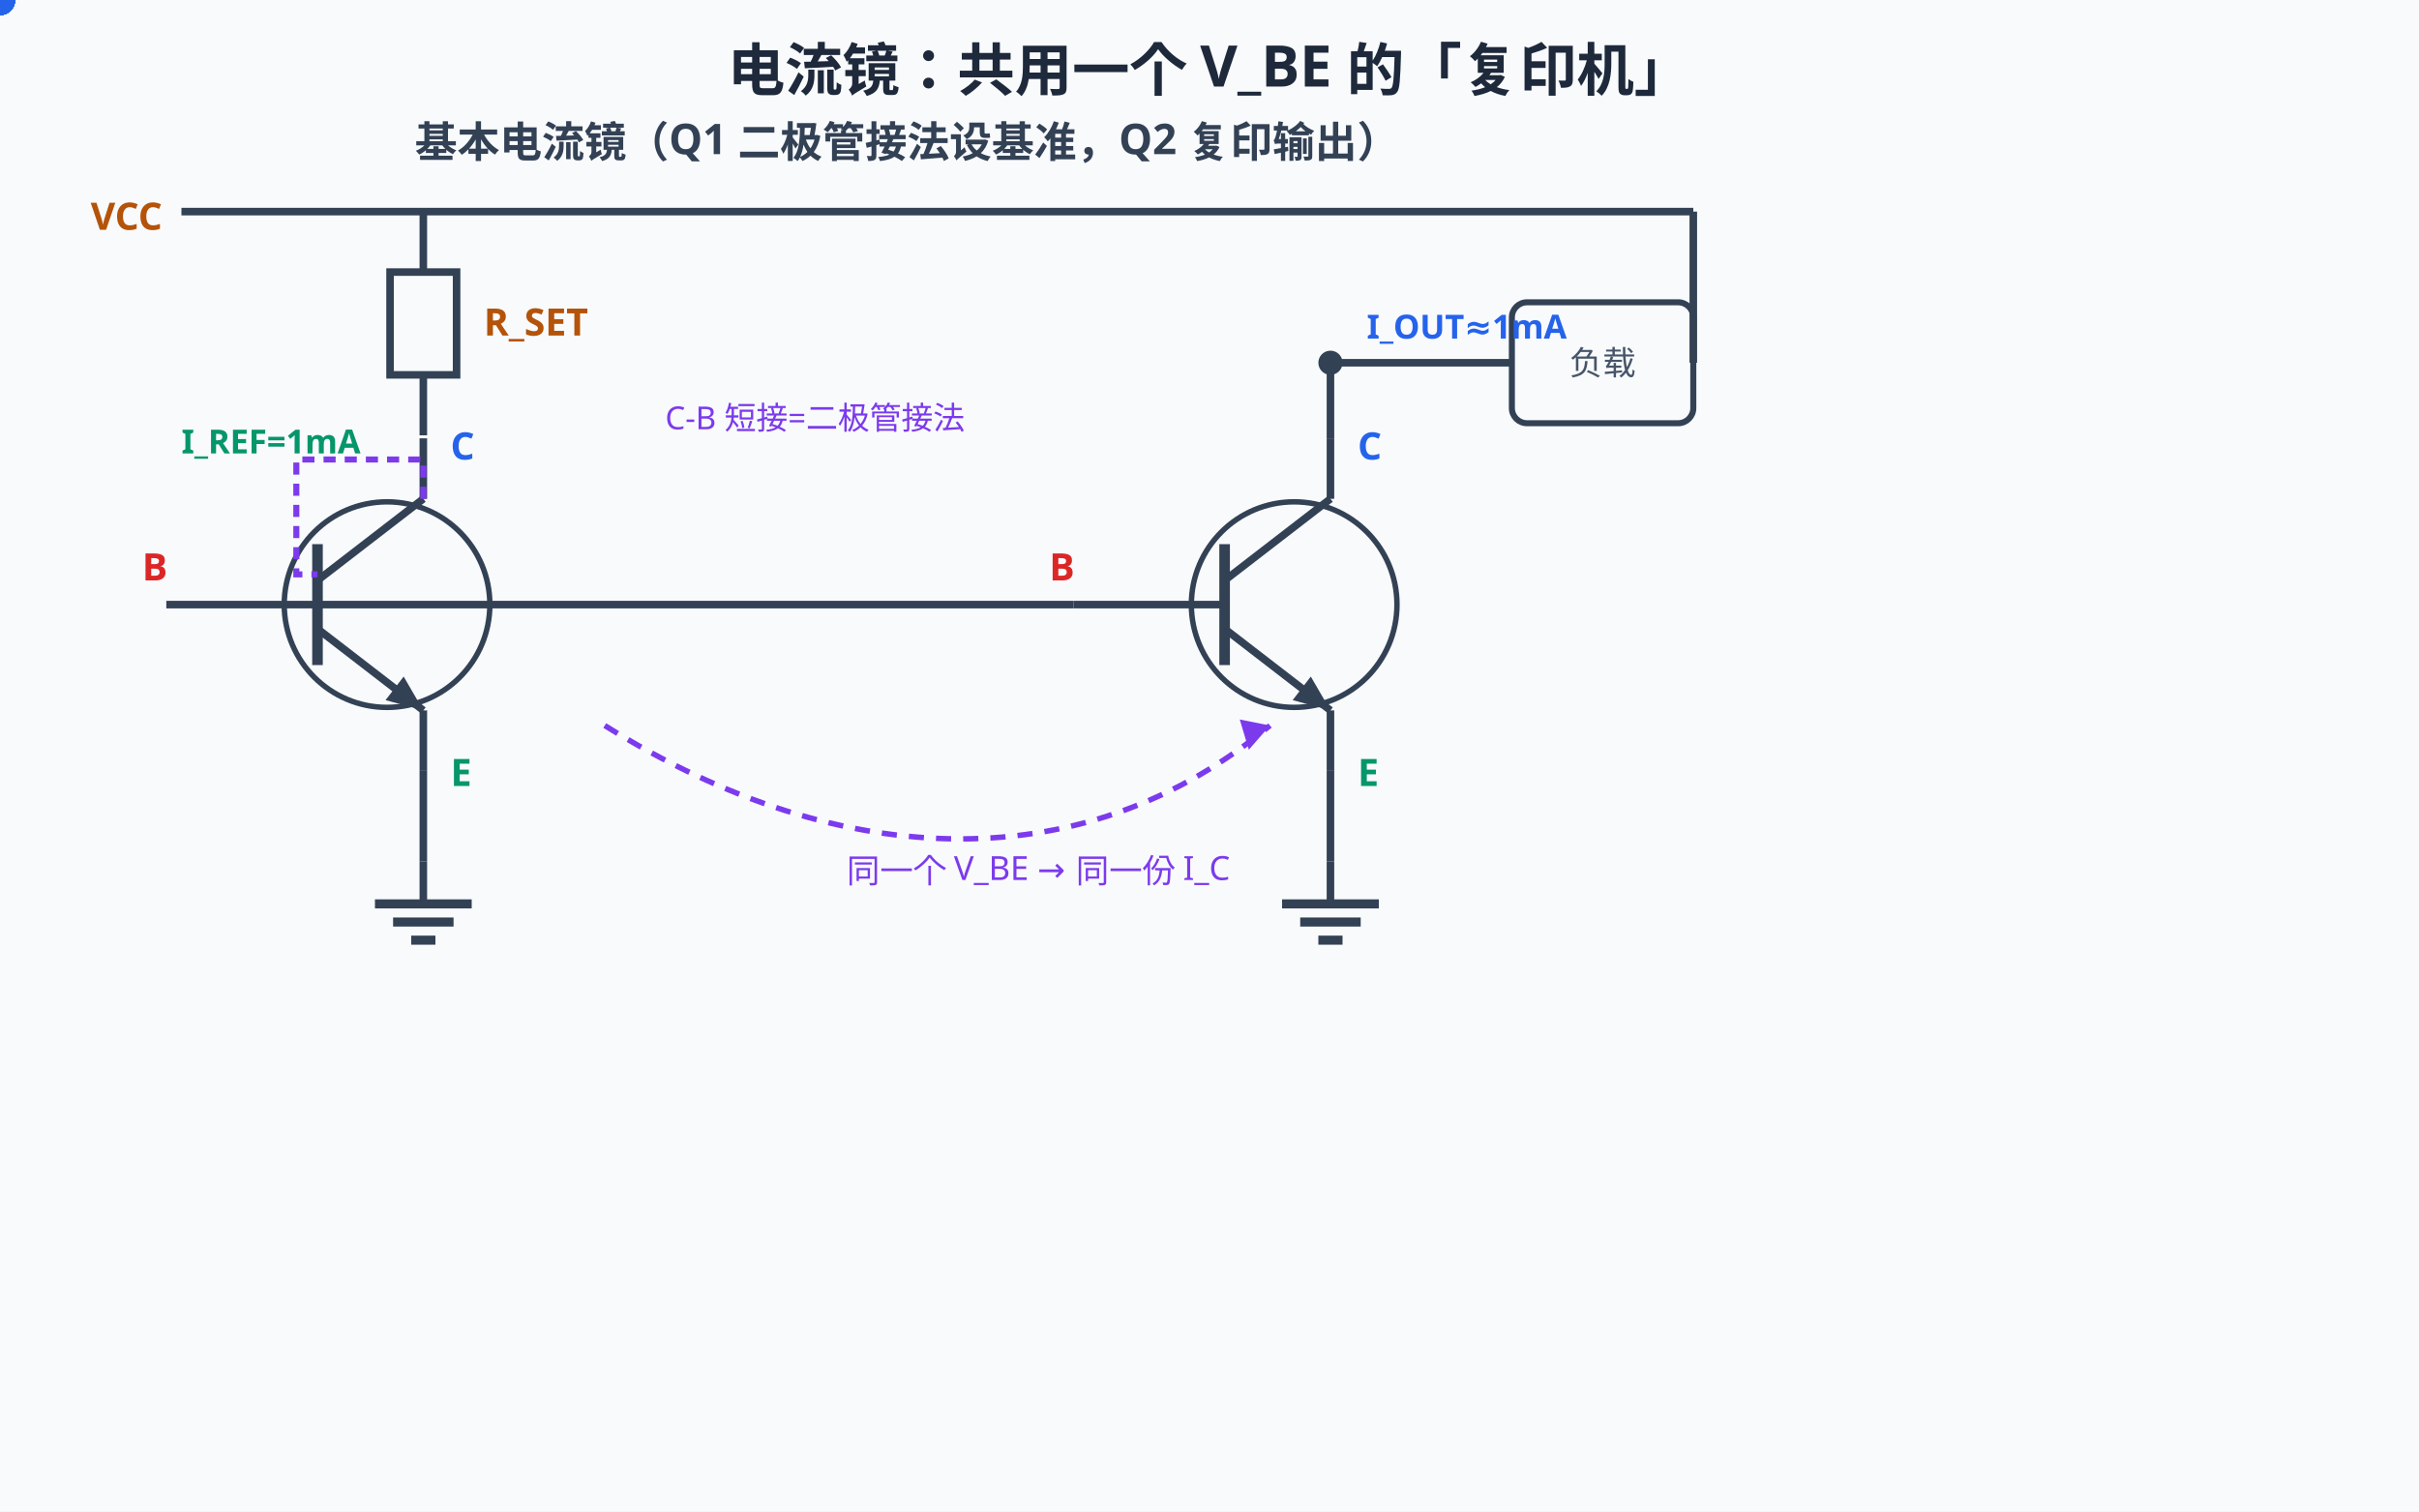
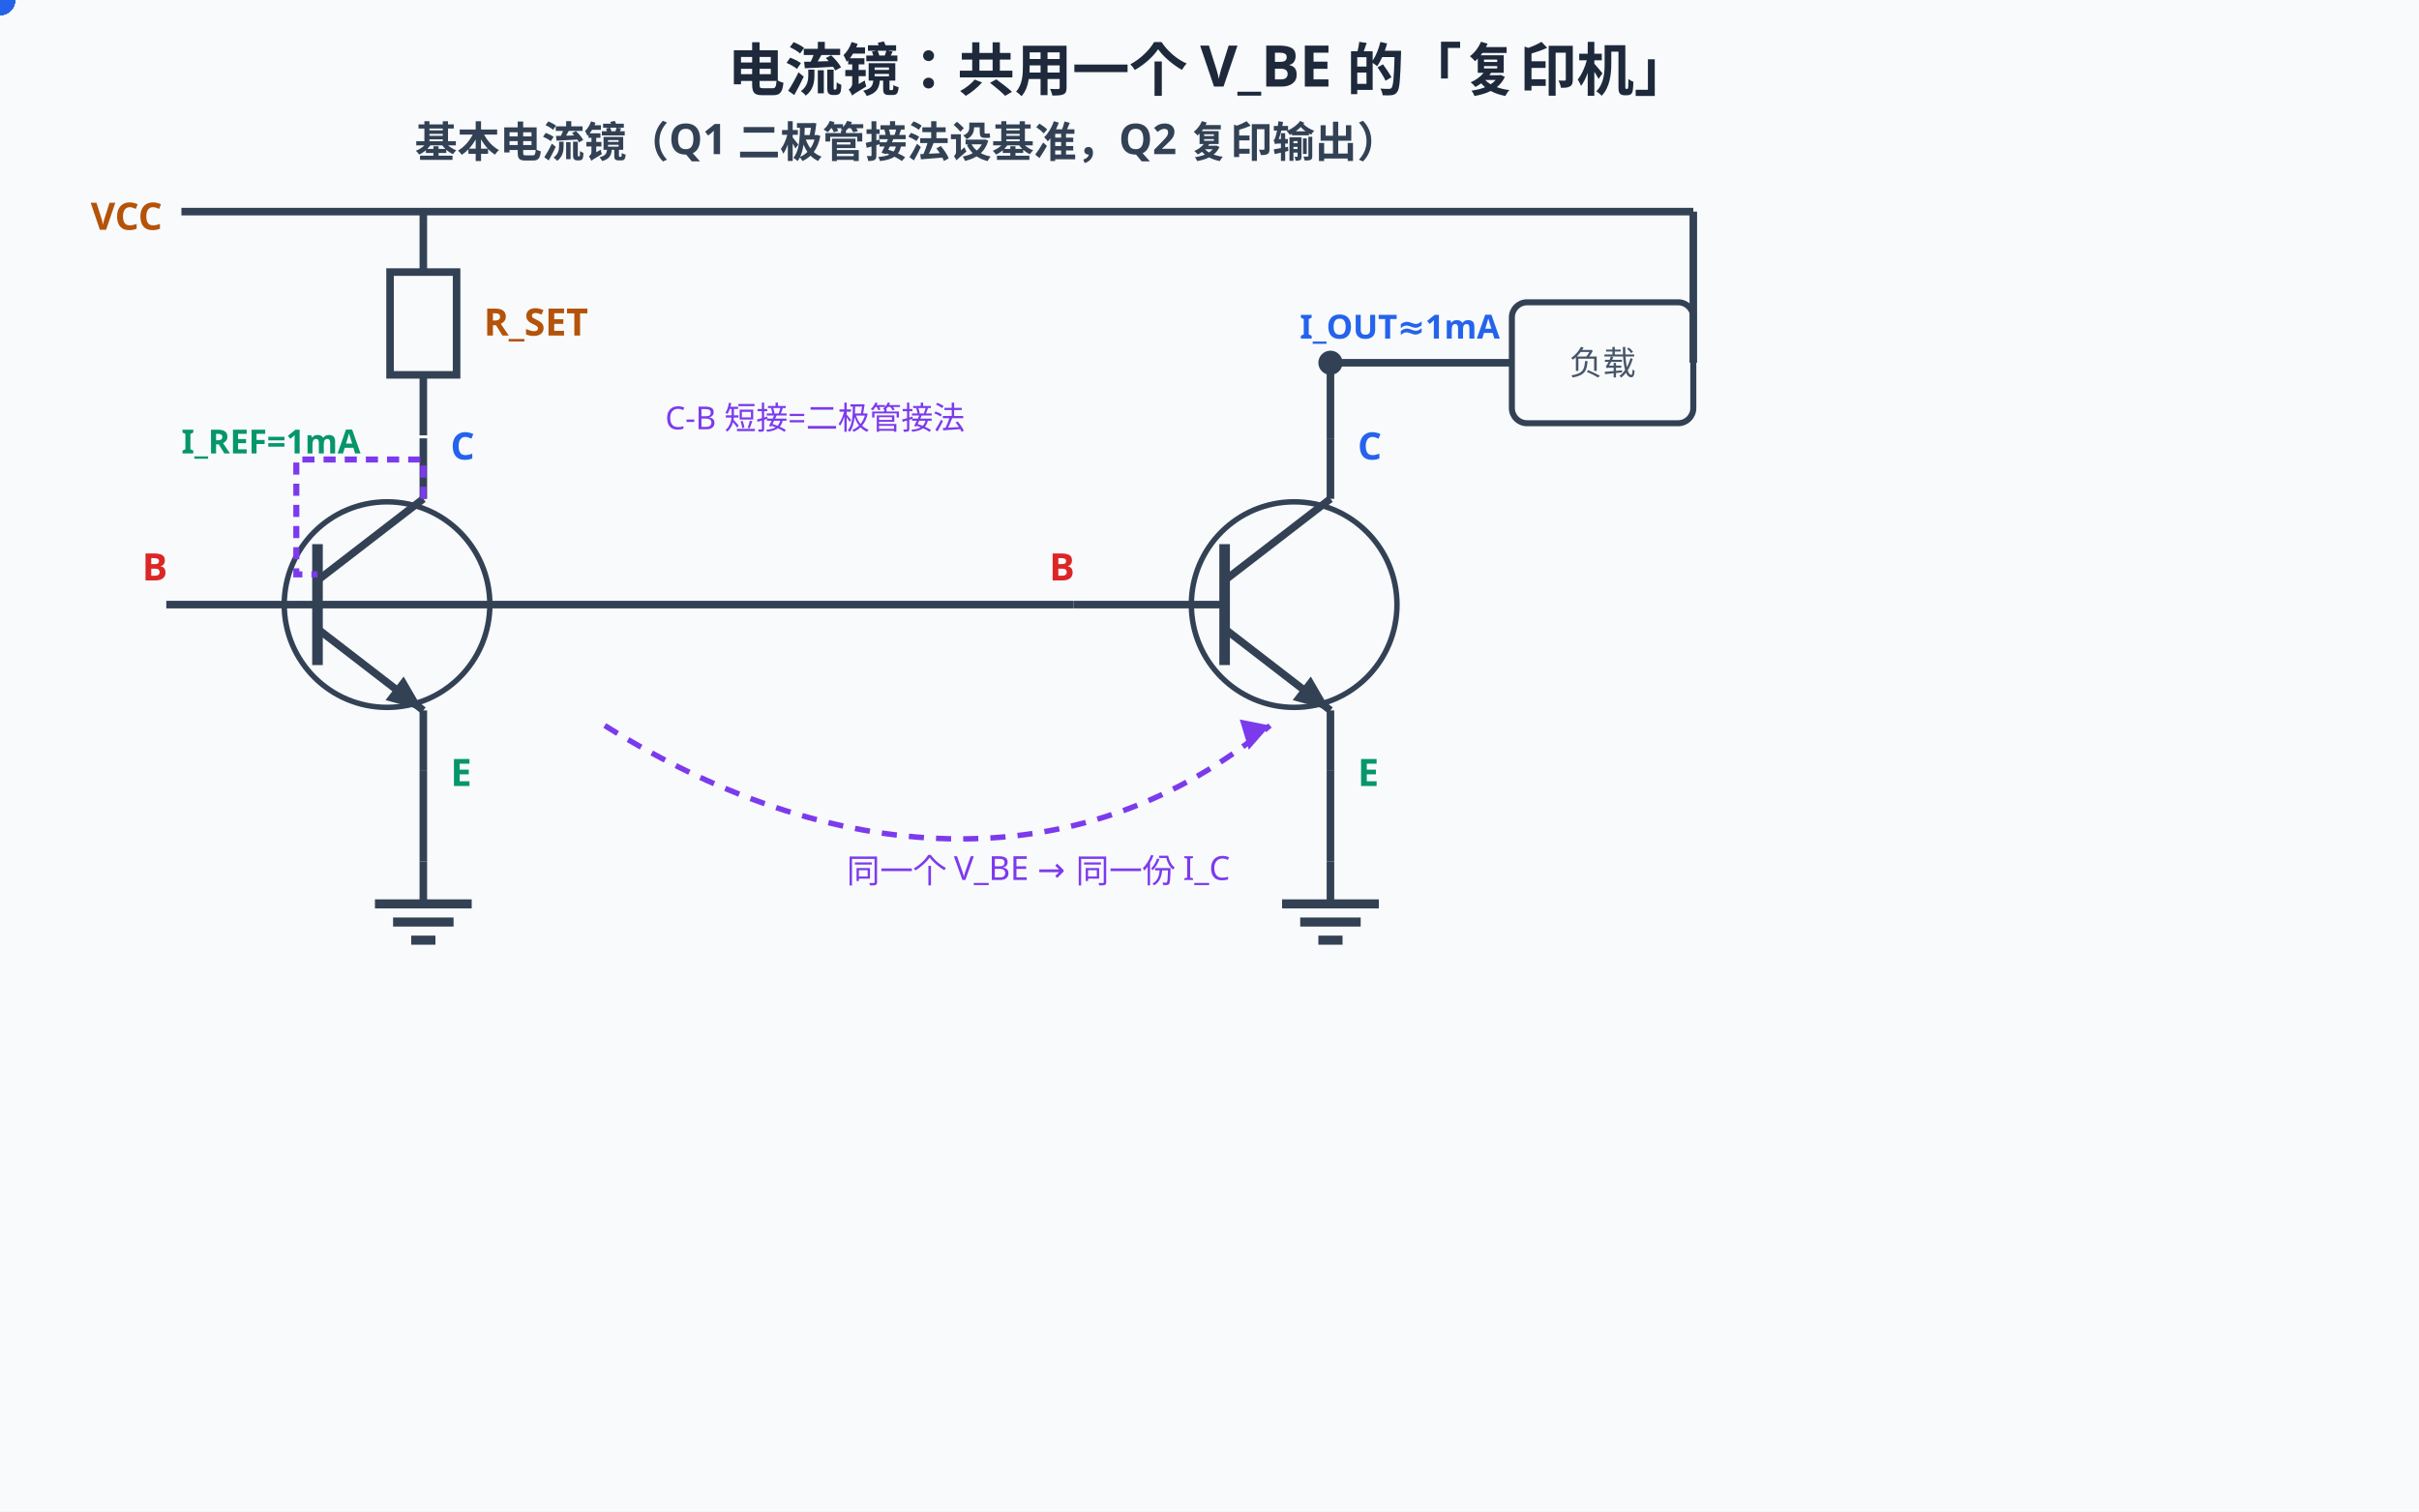
<svg xmlns="http://www.w3.org/2000/svg" width="800" height="500" viewBox="0 0 800 500">
  <rect width="800" height="500" fill="#f8fafc" />
  <style>
text{font-family:"Segoe UI","Microsoft YaHei",sans-serif;}
@media (prefers-color-scheme: dark){
rect[fill="#f8fafc"]{fill:#0f172a}
[fill="#1e293b"]{fill:#f1f5f9}[stroke="#1e293b"]{stroke:#f1f5f9}
[fill="#334155"]{fill:#e2e8f0}[stroke="#334155"]{stroke:#e2e8f0}
[fill="#475569"]{fill:#cbd5e1}[stroke="#475569"]{stroke:#cbd5e1}
[fill="#64748b"]{fill:#94a3b8}[stroke="#64748b"]{stroke:#94a3b8}
[fill="#dbeafe"]{fill:#1e3a8a}[fill="#eff6ff"]{fill:#172554}
[fill="#1d4ed8"]{fill:#60a5fa}[fill="#2563eb"]{fill:#60a5fa}[fill="#3b82f6"]{fill:#60a5fa}
[fill="#ecfdf5"]{fill:#022c22}[fill="#059669"]{fill:#34d399}[fill="#065f46"]{fill:#6ee7b7}[fill="#10b981"]{fill:#34d399}
[fill="#fffbeb"]{fill:#451a03}[fill="#b45309"]{fill:#fcd34d}[fill="#92400e"]{fill:#fcd34d}[fill="#f59e0b"]{fill:#fbbf24}
[fill="#fef2f2"]{fill:#450a0a}[fill="#dc2626"]{fill:#f87171}[fill="#991b1b"]{fill:#fca5a5}
[fill="#cbd5e1"]{fill:#334155}[stroke="#cbd5e1"]{stroke:#475569}
[fill="#ffffff"]{fill:#0f172a}[fill="#94a3b8"]{fill:#64748b}[stroke="#94a3b8"]{stroke:#64748b}
[fill="#7c3aed"]{fill:#a78bfa}[stroke="#7c3aed"]{stroke:#a78bfa}
}
</style>
  <text x="400" y="30" text-anchor="middle" font-size="19" font-weight="bold" fill="#1e293b">电流镜：共用一个 V_BE 的「复印机」</text>
  <text x="300" y="52" text-anchor="middle" font-size="14" font-weight="bold" fill="#334155">基本电流镜（Q1 二极管接法设基准，Q2 复印输出）</text>
  <text x="30" y="76" font-size="12.5" font-weight="bold" fill="#b45309">VCC</text>
  <line x1="60" y1="70" x2="560" y2="70" stroke="#334155" stroke-width="2.5" />
  <line x1="140" y1="70" x2="140" y2="90" stroke="#334155" stroke-width="2.5" />
  <rect x="129" y="90" width="22" height="34" fill="#f8fafc" stroke="#334155" stroke-width="2.5" />
  <line x1="140" y1="124" x2="140" y2="144" stroke="#334155" stroke-width="2.5" />
  <text x="160" y="111.0" font-size="12.5" font-weight="bold" fill="#b45309">R_SET</text>
  <text x="60" y="150" font-size="11" font-weight="bold" fill="#059669">I_REF=1mA</text>
  <line x1="105" y1="200" x2="355" y2="200" stroke="#334155" stroke-width="2.5" />
  <g stroke="#334155" fill="none" stroke-width="2.5">
    <circle cx="128" cy="200" r="34" stroke-width="1.8" />
    <line x1="105" y1="180" x2="105" y2="220" stroke-width="3.5" />
    <line x1="105" y1="192" x2="140" y2="165" />
    <line x1="105" y1="208" x2="140" y2="235" />
    <line x1="140" y1="165" x2="140" y2="145" />
    <line x1="140" y1="235" x2="140" y2="255" />
    <line x1="55" y1="200" x2="105" y2="200" />
    <polygon points="140,235 127.5,231.6 133.5,223.8" fill="#334155" stroke="none" />
  </g>
  <text x="47" y="192" font-size="12.5" font-weight="bold" fill="#dc2626">B</text>
  <text x="149" y="152" font-size="12.5" font-weight="bold" fill="#2563eb">C</text>
  <text x="149" y="260" font-size="12.5" font-weight="bold" fill="#059669">E</text>
  <g stroke="#334155" fill="none" stroke-width="2.5">
    <circle cx="428" cy="200" r="34" stroke-width="1.8" />
    <line x1="405" y1="180" x2="405" y2="220" stroke-width="3.5" />
    <line x1="405" y1="192" x2="440" y2="165" />
    <line x1="405" y1="208" x2="440" y2="235" />
    <line x1="440" y1="165" x2="440" y2="145" />
    <line x1="440" y1="235" x2="440" y2="255" />
    <line x1="355" y1="200" x2="405" y2="200" />
    <polygon points="440,235 427.5,231.6 433.5,223.8" fill="#334155" stroke="none" />
  </g>
  <text x="347" y="192" font-size="12.5" font-weight="bold" fill="#dc2626">B</text>
  <text x="449" y="152" font-size="12.5" font-weight="bold" fill="#2563eb">C</text>
  <text x="449" y="260" font-size="12.5" font-weight="bold" fill="#059669">E</text>
  <path d="M140,165 V152 H98 V190 H105" fill="none" stroke="#7c3aed" stroke-width="2" stroke-dasharray="4,3" />
  <text x="220" y="142" font-size="10.5" fill="#7c3aed">C-B 短接=二极管接法</text>
  <line x1="140" y1="255" x2="140" y2="285" stroke="#334155" stroke-width="2.5" />
  <line x1="140" y1="285" x2="140" y2="299" stroke="#334155" stroke-width="2.5" />
  <line x1="124" y1="299" x2="156" y2="299" stroke="#334155" stroke-width="3" />
  <line x1="130" y1="305" x2="150" y2="305" stroke="#334155" stroke-width="3" />
  <line x1="136" y1="311" x2="144" y2="311" stroke="#334155" stroke-width="3" />
  <line x1="440" y1="255" x2="440" y2="285" stroke="#334155" stroke-width="2.5" />
  <line x1="440" y1="285" x2="440" y2="299" stroke="#334155" stroke-width="2.5" />
  <line x1="424" y1="299" x2="456" y2="299" stroke="#334155" stroke-width="3" />
  <line x1="430" y1="305" x2="450" y2="305" stroke="#334155" stroke-width="3" />
  <line x1="436" y1="311" x2="444" y2="311" stroke="#334155" stroke-width="3" />
  <line x1="440" y1="145" x2="440" y2="120" stroke="#334155" stroke-width="2.5" />
  <circle cx="440" cy="120" r="4" fill="#334155" />
  <line x1="440" y1="120" x2="500" y2="120" stroke="#334155" stroke-width="2.5" />
  <rect x="500" y="100" width="60" height="40" rx="5" fill="#f8fafc" stroke="#334155" stroke-width="2" />
  <text x="530" y="124" text-anchor="middle" font-size="11" fill="#475569">负载</text>
  <line x1="560" y1="120" x2="560" y2="70" stroke="#334155" stroke-width="2.5" />
-   <text x="452" y="112" font-size="11" font-weight="bold" fill="#2563eb">I_OUT≈1mA</text>
+   <text x="496" y="112" text-anchor="end" font-size="11" font-weight="bold" fill="#2563eb">I_OUT≈1mA</text>
  <path d="M200,240 C280,290 360,290 420,240" fill="none" stroke="#7c3aed" stroke-width="1.8" stroke-dasharray="5,4" />
  <polygon points="420,240 410,238 413,248" fill="#7c3aed" />
  <text x="280" y="292" font-size="11" fill="#7c3aed">同一个 V_BE → 同一份 I_C</text>
  <text x="120" y="330" font-size="11" fill="#059669" opacity="0">V_BE 自动建立
<animate attributeName="opacity" values="0;1;1;0;0" keyTimes="0;0.06;0.4;0.46;1" dur="6s" repeatCount="indefinite" />
  </text>
  <text x="400" y="330" font-size="11" fill="#2563eb" opacity="0">电流被复印
<animate attributeName="opacity" values="0;0;1;1;0;0" keyTimes="0;0.52;0.56;0.9;0.96;1" dur="6s" repeatCount="indefinite" />
  </text>
  <g>
    <animate attributeName="opacity" values="1;1;0;0" keyTimes="0;0.44;0.5;1" dur="6s" repeatCount="indefinite" />
    <circle r="5" fill="#059669">
      <animateMotion dur="2.0s" begin="-0.50s" repeatCount="indefinite" path="M64,66 H140 V160 V235 V281" />
    </circle>
    <circle r="5" fill="#059669">
      <animateMotion dur="2.0s" begin="-0.17s" repeatCount="indefinite" path="M64,66 H140 V160 V235 V281" />
    </circle>
    <circle r="5" fill="#059669">
      <animateMotion dur="2.0s" begin="0.17s" repeatCount="indefinite" path="M64,66 H140 V160 V235 V281" />
    </circle>
    <circle r="5" fill="#059669">
      <animateMotion dur="2.0s" begin="0.50s" repeatCount="indefinite" path="M64,66 H140 V160 V235 V281" />
    </circle>
    <circle r="5" fill="#059669">
      <animateMotion dur="2.0s" begin="0.83s" repeatCount="indefinite" path="M64,66 H140 V160 V235 V281" />
    </circle>
    <circle r="5" fill="#059669">
      <animateMotion dur="2.0s" begin="1.17s" repeatCount="indefinite" path="M64,66 H140 V160 V235 V281" />
    </circle>
  </g>
  <g>
    <animate attributeName="opacity" values="0;0;1;1;0;0" keyTimes="0;0.5;0.56;0.9;0.96;1" dur="6s" repeatCount="indefinite" />
    <circle r="5" fill="#2563eb">
      <animateMotion dur="2.0s" begin="-0.50s" repeatCount="indefinite" path="M556,66 V116 H505 M444,124 V160 V235 V281" />
    </circle>
    <circle r="5" fill="#2563eb">
      <animateMotion dur="2.0s" begin="-0.10s" repeatCount="indefinite" path="M556,66 V116 H505 M444,124 V160 V235 V281" />
    </circle>
    <circle r="5" fill="#2563eb">
      <animateMotion dur="2.0s" begin="0.30s" repeatCount="indefinite" path="M556,66 V116 H505 M444,124 V160 V235 V281" />
    </circle>
    <circle r="5" fill="#2563eb">
      <animateMotion dur="2.0s" begin="0.70s" repeatCount="indefinite" path="M556,66 V116 H505 M444,124 V160 V235 V281" />
    </circle>
    <circle r="5" fill="#2563eb">
      <animateMotion dur="2.0s" begin="1.10s" repeatCount="indefinite" path="M556,66 V116 H505 M444,124 V160 V235 V281" />
    </circle>
  </g>
  <text x="400" y="430" text-anchor="middle" font-size="14.5" font-weight="bold" fill="#059669" opacity="0">① R_SET 注入 I_REF——Q1 二极管接法让 V_BE 自动停在「恰好流过 1mA」的值<animate attributeName="opacity" values="0;1;1;0;0" keyTimes="0;0.03;0.22;0.28;1" dur="6s" repeatCount="indefinite" />
  </text>
  <text x="400" y="430" text-anchor="middle" font-size="14.5" font-weight="bold" fill="#2563eb" opacity="0">② 同一根基极线把这只 V_BE 同时喂给 Q2——V_BE 相同，I_C 就相同：电流被复印<animate attributeName="opacity" values="0;0;1;1;0;0" keyTimes="0;0.3;0.35;0.58;0.64;1" dur="6s" repeatCount="indefinite" />
  </text>
  <text x="400" y="430" text-anchor="middle" font-size="14.5" font-weight="bold" fill="#7c3aed" opacity="0">③ Q2 集电极电压随负载怎么变，电流纹丝不动——这就是「电流源」<animate attributeName="opacity" values="0;0;1;1" keyTimes="0;0.64;0.7;1" dur="6s" repeatCount="indefinite" />
  </text>
  <g opacity="0">
    <animate attributeName="opacity" values="0;0;1;1" keyTimes="0;0.74;0.79;1" dur="6s" repeatCount="indefinite" />
    <rect x="50" y="450" width="700" height="34" rx="8" fill="#ecfdf5" stroke="#059669" stroke-width="1.5" />
    <text x="400" y="472" text-anchor="middle" font-size="13.5" font-weight="bold" fill="#059669">误差源头：两只基流都从 I_REF 里扣（β 有限）——Wilson 镜再加一管，把误差再压一个数量级</text>
  </g>
</svg>
